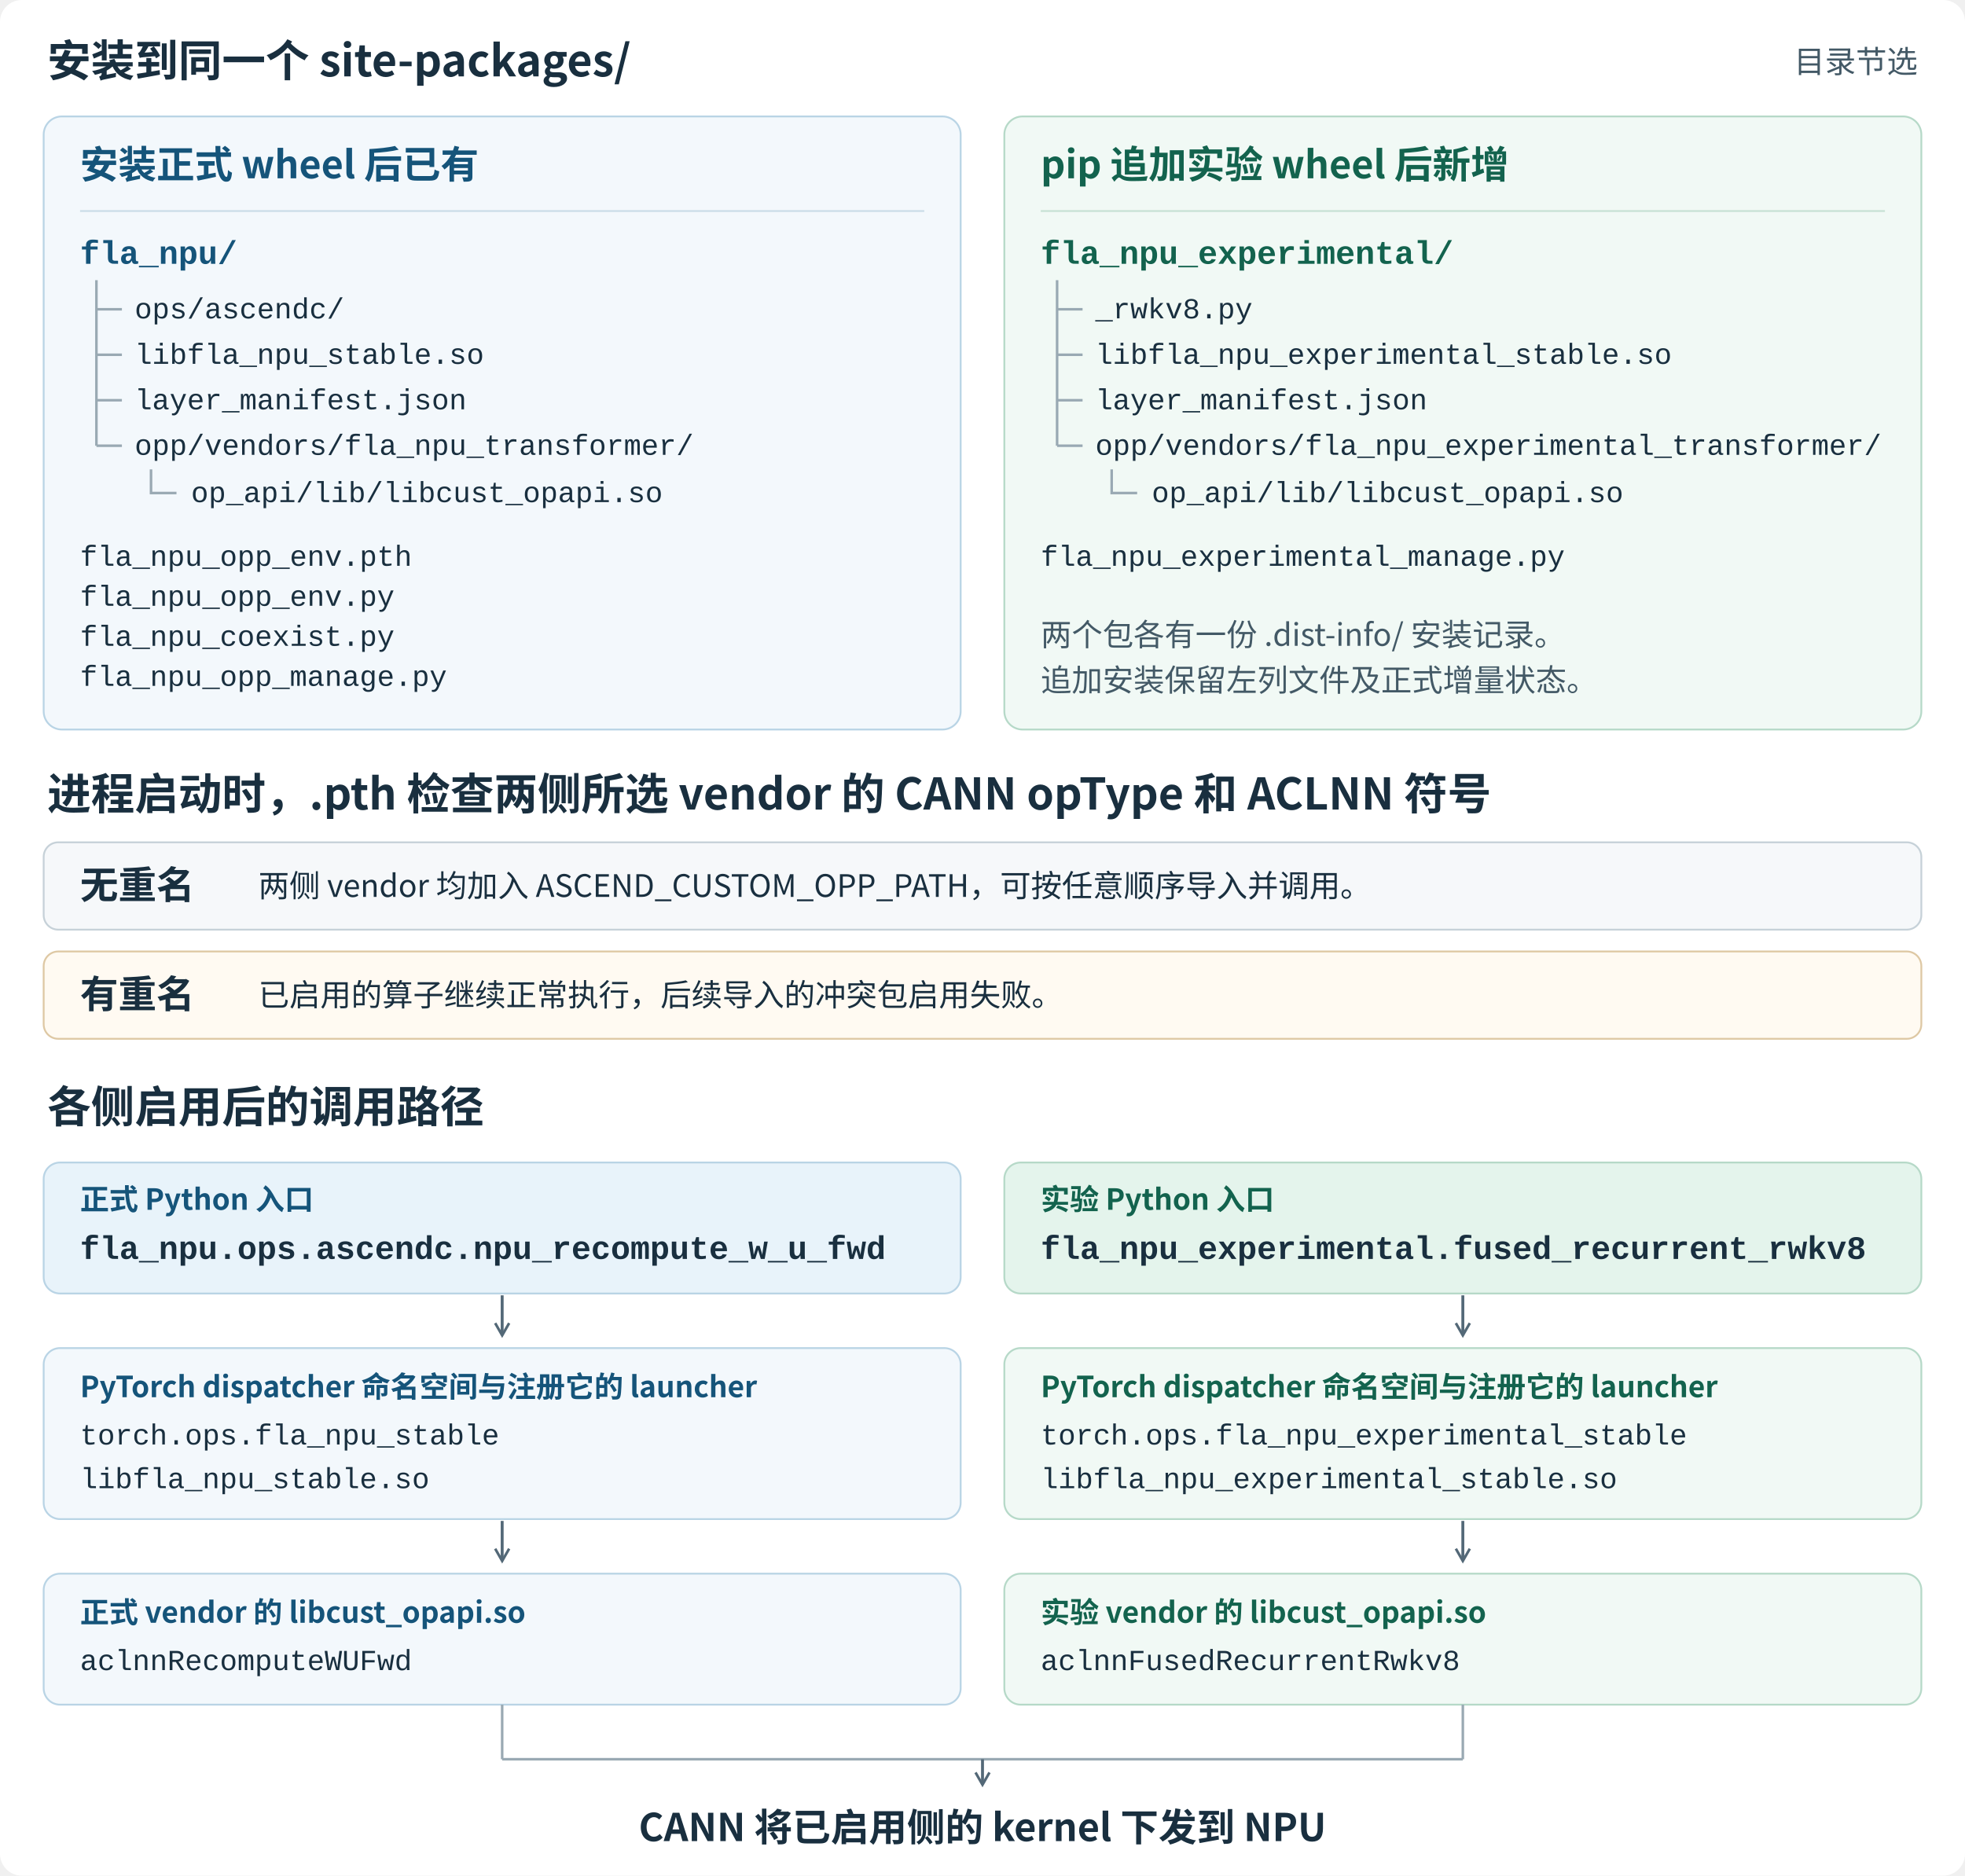
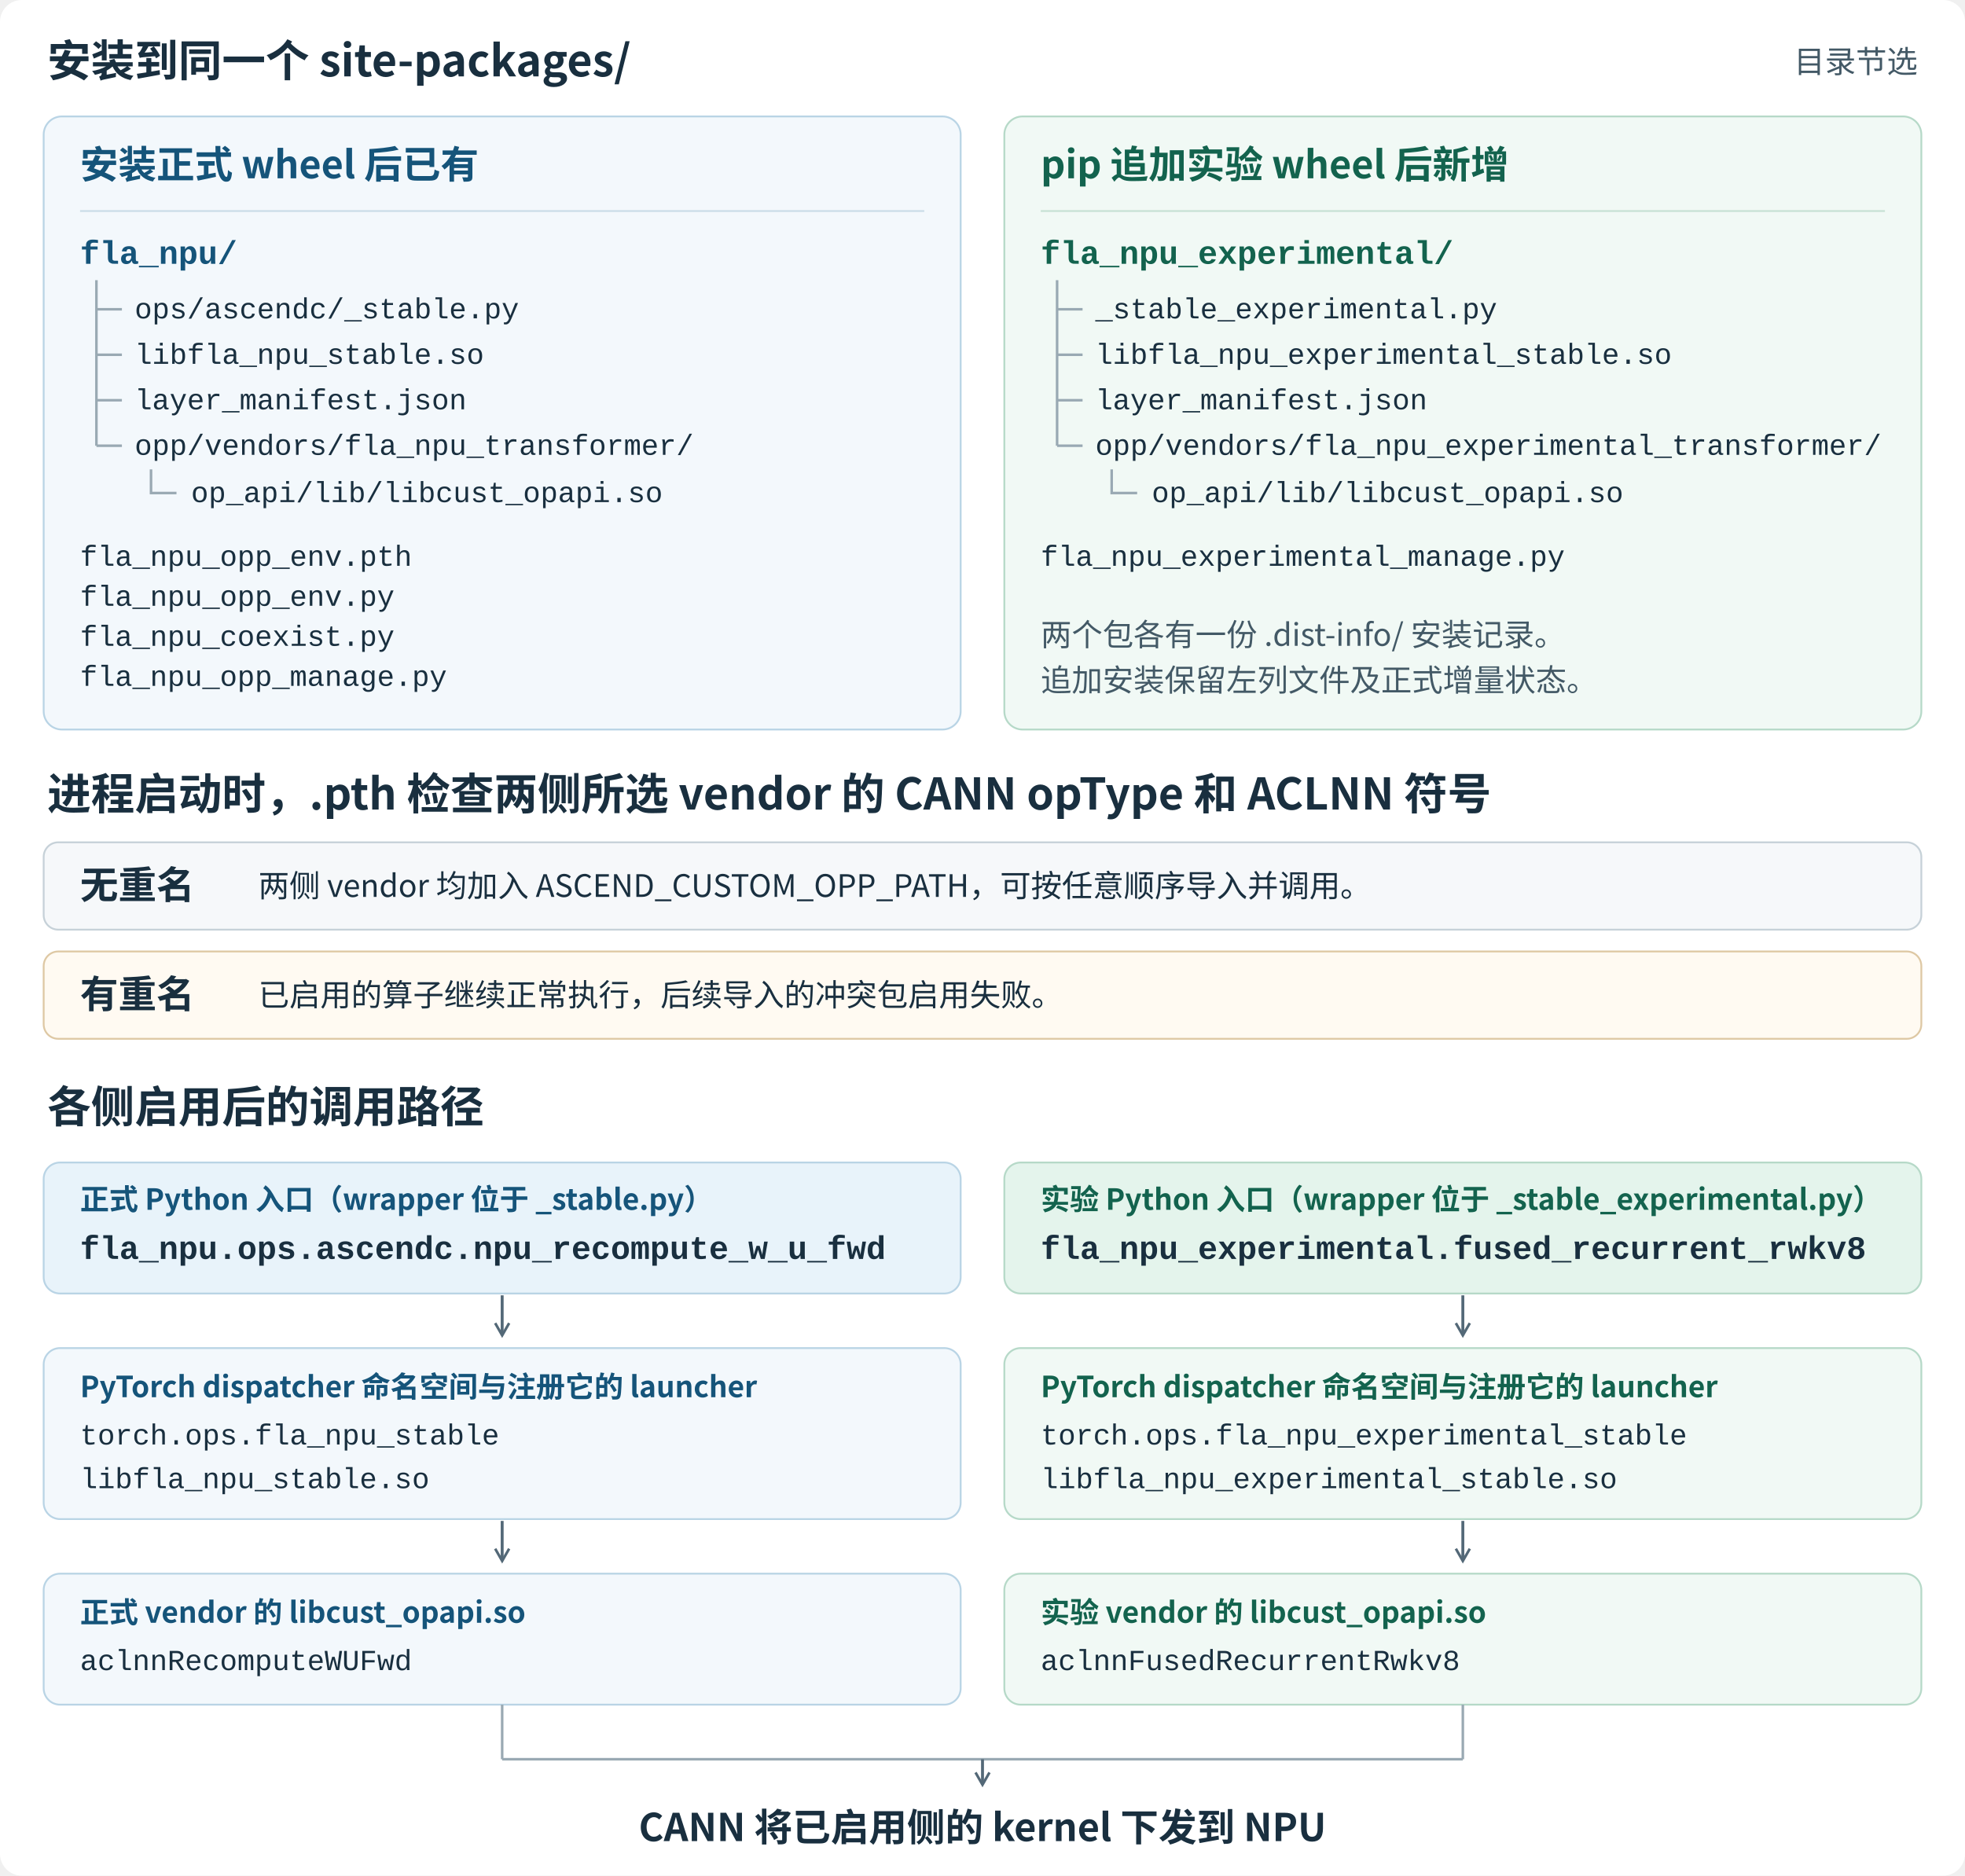
<svg xmlns="http://www.w3.org/2000/svg" width="1080" height="1031" viewBox="0 0 1080 1031" role="img" aria-labelledby="title desc">
  <defs>
    <marker id="arrow" viewBox="0 0 10 10" refX="8" refY="5" markerWidth="6" markerHeight="6" orient="auto">
      <path d="M1 1 L8 5 L1 9" fill="none" stroke="#536877" stroke-width="1.5" />
    </marker>
    <style>
      text { font-family: "Microsoft YaHei", "Noto Sans CJK SC", sans-serif; fill: #192f3f; }
      .section { font-size: 24px; font-weight: 700; }
      .heading { font-size: 21px; font-weight: 700; }
      .label { font-size: 16px; font-weight: 600; }
      .body { font-size: 17px; }
      .code { font-family: Consolas, "Liberation Mono", monospace; font-size: 16px; }
      .formal { fill: #15547a; }
      .experimental { fill: #13634e; }
      .muted { fill: #435966; }
      .entry { font-family: Consolas, "Liberation Mono", monospace; font-size: 18px; font-weight: 600; }
      .arrow { fill: none; stroke: #536877; stroke-width: 1.6; marker-end: url(#arrow); }
      .guide { fill: none; stroke: #99a9b3; stroke-width: 1.4; }
    </style>
  </defs>
  <rect width="1080" height="1031" rx="12" fill="white" />
  <text x="26" y="42" class="section">安装到同一个 site-packages/</text>
  <text x="1054" y="40" class="body muted" text-anchor="end">目录节选</text>
  <g transform="translate(24 64)">
    <rect width="504" height="337" rx="10" fill="#f3f8fc" stroke="#b9d4e5" />
    <text x="20" y="34" class="heading formal">安装正式 wheel 后已有</text>
    <path d="M20 52H484" stroke="#cbdde8" />
    <text x="20" y="81" class="entry formal">fla_npu/</text>
    <path d="M29 90V181 M29 106H43 M29 131H43 M29 156H43 M29 181H43" class="guide" />
-     <text x="50" y="111" class="code">ops/ascendc/</text>
+     <text x="50" y="111" class="code">ops/ascendc/_stable.py</text>
    <text x="50" y="136" class="code">libfla_npu_stable.so</text>
    <text x="50" y="161" class="code">layer_manifest.json</text>
    <text x="50" y="186" class="code">opp/vendors/fla_npu_transformer/</text>
    <path d="M59 194V207H73" class="guide" />
    <text x="81" y="212" class="code">op_api/lib/libcust_opapi.so</text>
    <text x="20" y="247" class="code">fla_npu_opp_env.pth</text>
    <text x="20" y="269" class="code">fla_npu_opp_env.py</text>
    <text x="20" y="291" class="code">fla_npu_coexist.py</text>
    <text x="20" y="313" class="code">fla_npu_opp_manage.py</text>
  </g>
  <g transform="translate(552 64)">
    <rect width="504" height="337" rx="10" fill="#f1f9f5" stroke="#b6d9c8" />
    <text x="20" y="34" class="heading experimental">pip 追加实验 wheel 后新增</text>
    <path d="M20 52H484" stroke="#c8e2d5" />
    <text x="20" y="81" class="entry experimental">fla_npu_experimental/</text>
    <path d="M29 90V181 M29 106H43 M29 131H43 M29 156H43 M29 181H43" class="guide" />
-     <text x="50" y="111" class="code">_rwkv8.py</text>
+     <text x="50" y="111" class="code">_stable_experimental.py</text>
    <text x="50" y="136" class="code">libfla_npu_experimental_stable.so</text>
    <text x="50" y="161" class="code">layer_manifest.json</text>
    <text x="50" y="186" class="code">opp/vendors/fla_npu_experimental_transformer/</text>
    <path d="M59 194V207H73" class="guide" />
    <text x="81" y="212" class="code">op_api/lib/libcust_opapi.so</text>
    <text x="20" y="247" class="code">fla_npu_experimental_manage.py</text>
    <text x="20" y="291" class="body muted">两个包各有一份 .dist-info/ 安装记录。</text>
    <text x="20" y="316" class="body muted">追加安装保留左列文件及正式增量状态。</text>
  </g>
  <text x="26" y="445" class="section">进程启动时，.pth 检查两侧所选 vendor 的 CANN opType 和 ACLNN 符号</text>
  <rect x="24" y="463" width="1032" height="48" rx="8" fill="#f6f8fa" stroke="#c6d1d8" />
  <text x="44" y="494" class="heading">无重名</text>
  <text x="142" y="493" class="body">两侧 vendor 均加入 ASCEND_CUSTOM_OPP_PATH，可按任意顺序导入并调用。</text>
  <rect x="24" y="523" width="1032" height="48" rx="8" fill="#fffaf2" stroke="#dec8a4" />
  <text x="44" y="554" class="heading">有重名</text>
  <text x="142" y="553" class="body">已启用的算子继续正常执行，后续导入的冲突包启用失败。</text>
  <text x="26" y="617" class="section">各侧启用后的调用路径</text>
  <g transform="translate(24 639)">
    <rect width="504" height="72" rx="9" fill="#e8f3fa" stroke="#b9d4e5" />
-     <text x="20" y="26" class="label formal">正式 Python 入口</text>
+     <text x="20" y="26" class="label formal">正式 Python 入口（wrapper 位于 _stable.py）</text>
    <text x="20" y="53" class="entry">fla_npu.ops.ascendc.npu_recompute_w_u_fwd</text>
    <path d="M252 73V95" class="arrow" />
    <rect y="102" width="504" height="94" rx="9" fill="#f3f8fc" stroke="#b9d4e5" />
    <text x="20" y="129" class="label formal">PyTorch dispatcher 命名空间与注册它的 launcher</text>
    <text x="20" y="155" class="code">torch.ops.fla_npu_stable</text>
    <text x="20" y="179" class="code">libfla_npu_stable.so</text>
    <path d="M252 197V219" class="arrow" />
    <rect y="226" width="504" height="72" rx="9" fill="#f3f8fc" stroke="#b9d4e5" />
    <text x="20" y="253" class="label formal">正式 vendor 的 libcust_opapi.so</text>
    <text x="20" y="279" class="code">aclnnRecomputeWUFwd</text>
  </g>
  <g transform="translate(552 639)">
    <rect width="504" height="72" rx="9" fill="#e4f4ec" stroke="#b6d9c8" />
-     <text x="20" y="26" class="label experimental">实验 Python 入口</text>
+     <text x="20" y="26" class="label experimental">实验 Python 入口（wrapper 位于 _stable_experimental.py）</text>
    <text x="20" y="53" class="entry">fla_npu_experimental.fused_recurrent_rwkv8</text>
    <path d="M252 73V95" class="arrow" />
    <rect y="102" width="504" height="94" rx="9" fill="#f1f9f5" stroke="#b6d9c8" />
    <text x="20" y="129" class="label experimental">PyTorch dispatcher 命名空间与注册它的 launcher</text>
    <text x="20" y="155" class="code">torch.ops.fla_npu_experimental_stable</text>
    <text x="20" y="179" class="code">libfla_npu_experimental_stable.so</text>
    <path d="M252 197V219" class="arrow" />
    <rect y="226" width="504" height="72" rx="9" fill="#f1f9f5" stroke="#b6d9c8" />
    <text x="20" y="253" class="label experimental">实验 vendor 的 libcust_opapi.so</text>
    <text x="20" y="279" class="code">aclnnFusedRecurrentRwkv8</text>
  </g>
  <path d="M276 937V967 M804 937V967 M276 967H804" class="guide" />
  <path d="M540 967V981" class="arrow" />
  <text x="540" y="1012" text-anchor="middle" class="heading">CANN 将已启用侧的 kernel 下发到 NPU</text>
</svg>
